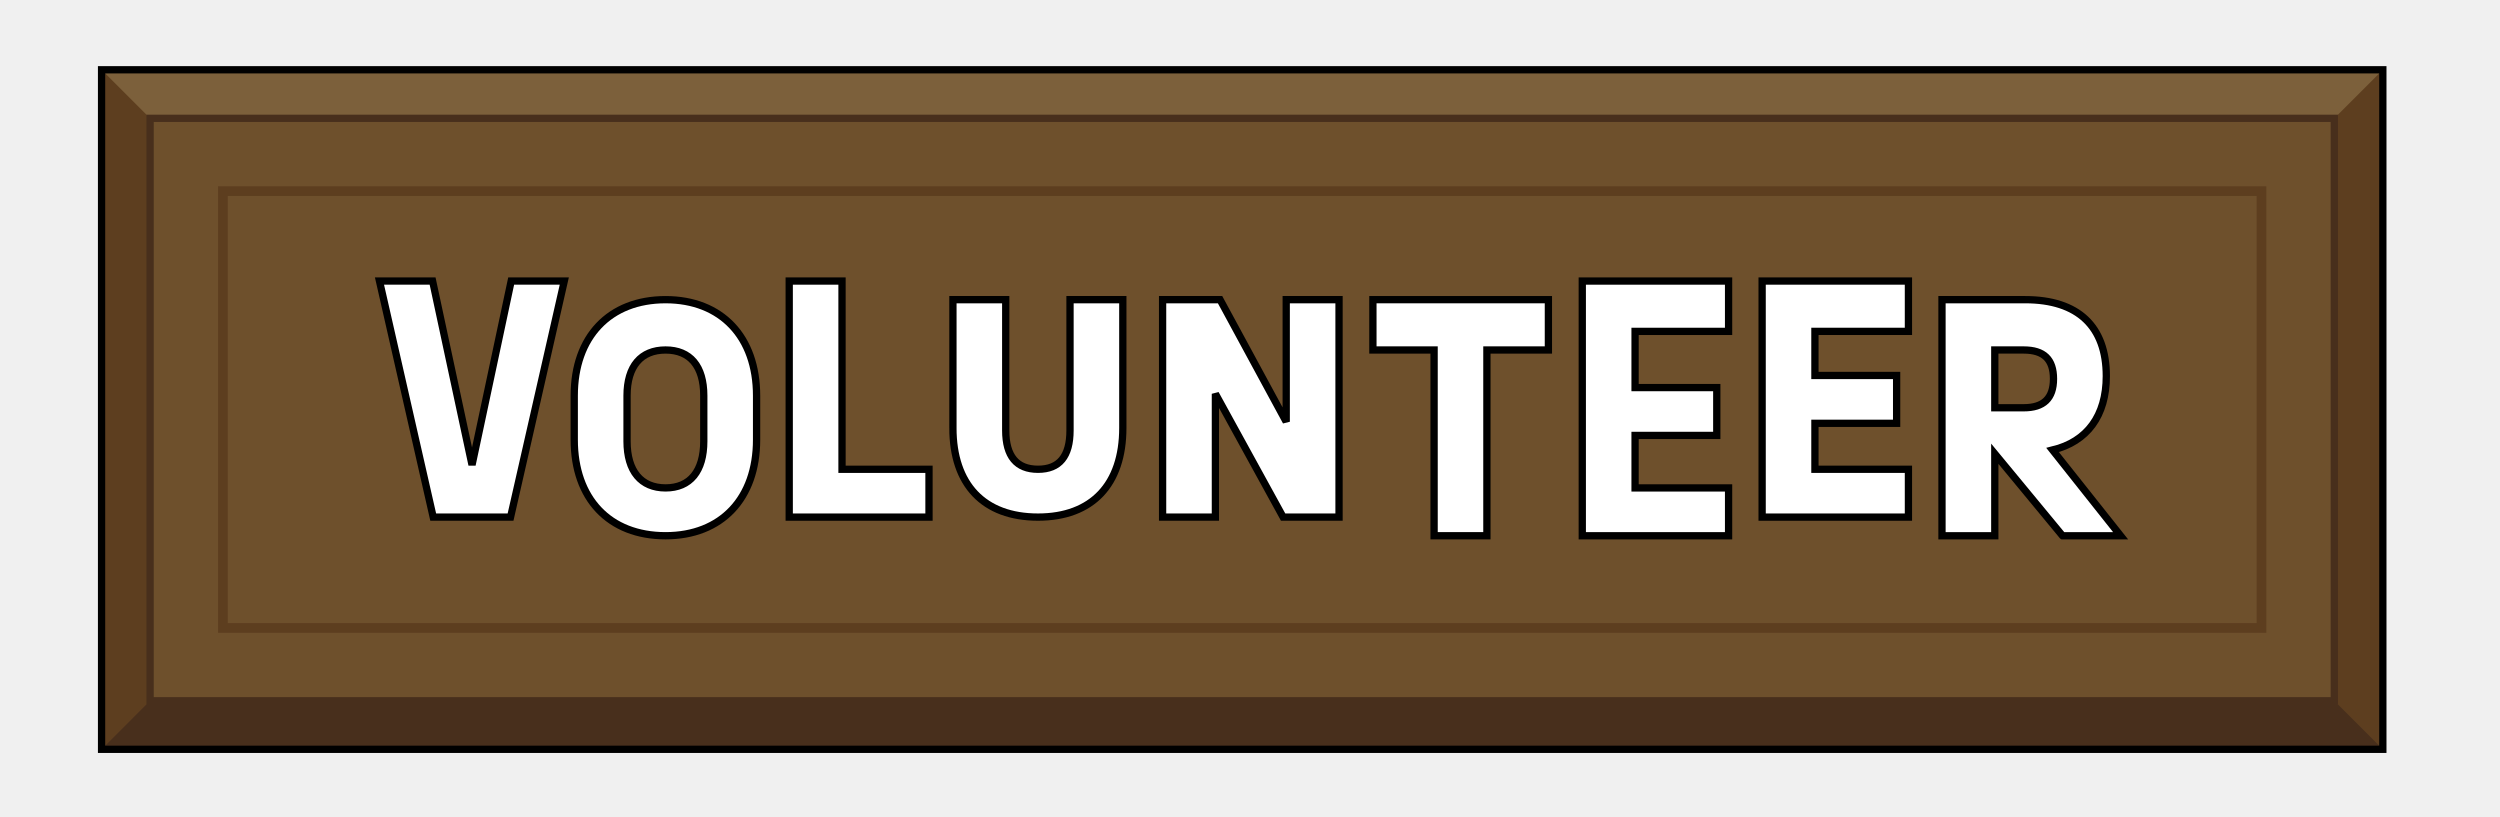
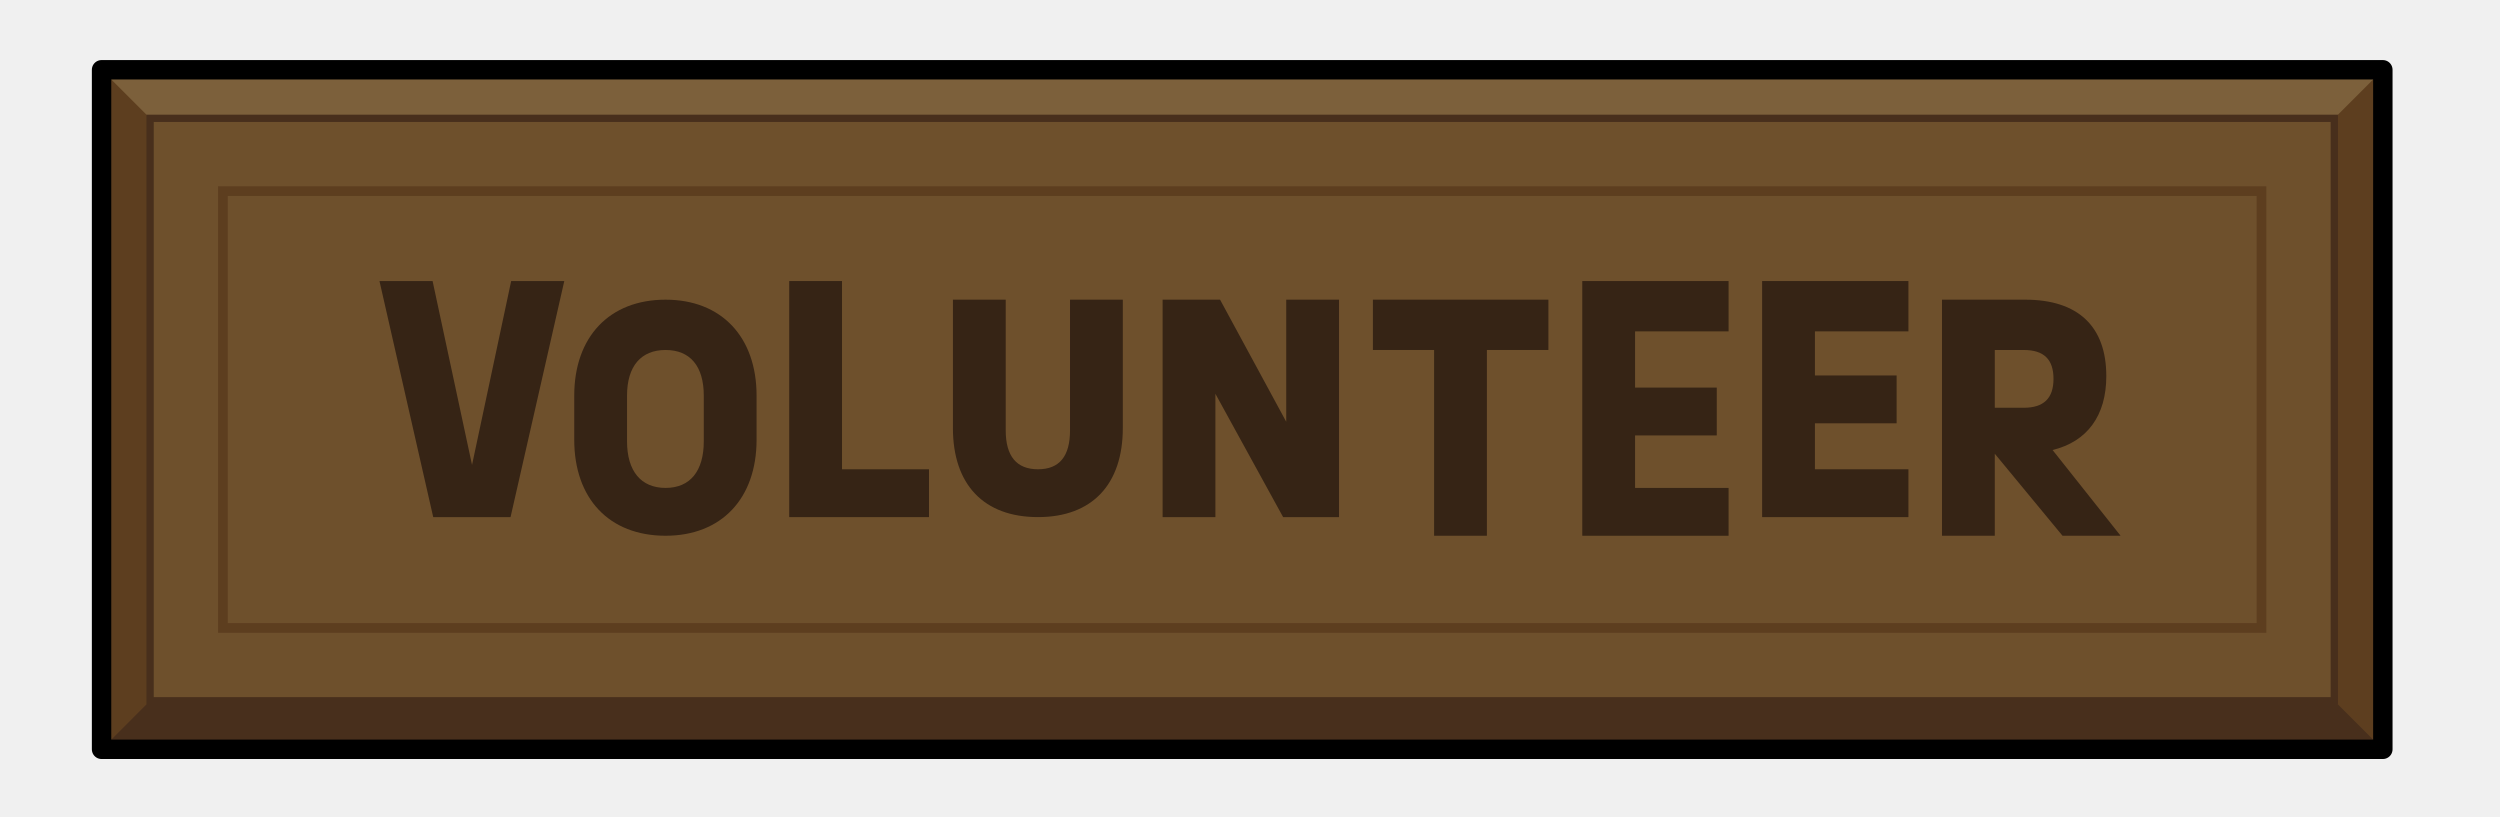
<svg xmlns="http://www.w3.org/2000/svg" id="Layer_2" data-name="Layer 2" viewBox="0 0 257.531 84.096">
  <defs>
    <style>
      .cls-1 {
        opacity: 0;
      }

      .cls-1, .cls-2 {
        fill: #5d3e1f;
      }

+       .cls-1, .cls-3 {
+         stroke-width: .75px;
+       }
+ 
      .cls-1, .cls-3, .cls-4 {
+         stroke-miterlimit: 10;
+       }
+ 
+       .cls-1, .cls-5 {
        stroke: #000;
      }

-       .cls-1, .cls-3, .cls-4, .cls-5 {
-         stroke-width: .75px;
-       }
- 
-       .cls-1, .cls-4, .cls-5, .cls-6 {
-         stroke-miterlimit: 10;
+       .cls-6 {
+         fill: #362415;
      }

      .cls-7 {
        fill: #6e502c;
      }

      .cls-8 {
        fill: #482f1c;
      }

      .cls-9 {
        fill: #7c603b;
      }

      .cls-3 {
-         fill: #fff;
+         stroke: #482f1c;
      }

-       .cls-4, .cls-5, .cls-6 {
+       .cls-3, .cls-4, .cls-5 {
        fill: none;
      }

-       .cls-5 {
-         stroke: #482f1c;
+       .cls-4 {
+         stroke: #5d3e1f;
      }

-       .cls-6 {
-         stroke: #5d3e1f;
+       .cls-5 {
+         stroke-linejoin: round;
+         stroke-width: 2px;
      }
    </style>
  </defs>
  <g id="buttons">
    <g>
      <g>
        <g>
          <rect class="cls-2" x="10.462" y="7.188" width="235" height="70" />
          <polygon class="cls-9" points="10.462 7.188 15.462 12.188 136.713 31.506 240.462 12.188 245.462 7.188 10.462 7.188" />
          <polygon class="cls-8" points="10.462 77.188 15.462 72.188 150.695 47.717 240.462 72.188 245.462 77.188 10.462 77.188" />
          <rect class="cls-7" x="15.462" y="12.188" width="225" height="60" />
-           <rect class="cls-5" x="15.462" y="12.188" width="225" height="60" />
-           <rect class="cls-4" x="10.462" y="7.188" width="235" height="70" />
-           <rect class="cls-6" x="22.962" y="19.688" width="210" height="45" />
+           <rect class="cls-3" x="15.462" y="12.188" width="225" height="60" />
+           <rect class="cls-5" x="10.462" y="7.188" width="235" height="70" />
+           <rect class="cls-4" x="22.962" y="19.688" width="210" height="45" />
        </g>
        <g>
          <polygon class="cls-1" points="228.41 .494 224.841 5.9 228.39 10.087 236.308 8.713 235.523 4.36 228.41 .494" />
          <polygon class="cls-1" points="255.536 5.485 249.35 7.387 248.961 12.083 254.099 15.407 257.122 10.497 255.536 5.485" />
          <polygon class="cls-1" points="244.117 19.348 241.973 24.919 243.861 28.694 249.712 28.694 249.572 22.897 244.117 19.348" />
          <polygon class="cls-1" points="21.061 73.668 18.205 79.698 20.778 83.644 27.463 81.285 28.097 75.889 21.061 73.668" />
          <polygon class="cls-1" points="11.858 54.923 6.081 57.839 5.825 62.029 11.877 63.522 14.265 59.597 11.858 54.923" />
          <polygon class="cls-1" points="8.245 72.244 4.537 68.669 .416 69.579 1.224 75.758 5.306 78.871 8.245 72.244" />
        </g>
      </g>
      <g>
-         <path class="cls-3" d="m58.129,28.95l-5.536,24.318h-7.967l-5.536-24.318h5.472l4.063,18.943,4.032-18.943h5.472Z" />
-         <path class="cls-3" d="m59.154,45.301v-4.544c0-6.047,3.616-9.887,9.407-9.887,5.76,0,9.376,3.84,9.376,9.887v4.544c0,6.047-3.616,9.887-9.376,9.887-5.823,0-9.407-3.84-9.407-9.887Zm13.344.16v-4.704c0-3.04-1.408-4.704-3.937-4.704-2.527,0-3.968,1.664-3.968,4.704v4.704c0,3.072,1.44,4.8,3.968,4.8,2.528,0,3.937-1.728,3.937-4.8Z" />
-         <path class="cls-3" d="m95.698,48.341v4.928h-14.399v-24.318h5.439v19.391h8.96Z" />
-         <path class="cls-3" d="m98.163,44.085v-13.215h5.439v13.471c0,2.656,1.12,4,3.327,4,2.208,0,3.296-1.344,3.296-4v-13.471h5.439v13.215c0,5.823-3.167,9.183-8.735,9.183-5.6,0-8.767-3.36-8.767-9.183Z" />
-         <path class="cls-3" d="m137.937,30.87v22.398h-5.76l-6.976-12.703v12.703h-5.439v-22.398h5.92l6.815,12.575v-12.575h5.439Z" />
-         <path class="cls-3" d="m159.504,36.053h-6.335v19.135h-5.439v-19.135h-6.304v-5.184h18.078v5.184Z" />
-         <path class="cls-3" d="m168.433,34.134v5.792h8.416v4.928h-8.416v5.408h9.632v4.928h-15.071v-26.238h15.071v5.184h-9.632Z" />
-         <path class="cls-3" d="m186.96,34.134v4.544h8.416v4.928h-8.416v4.735h9.632v4.928h-15.071v-24.318h15.071v5.184h-9.632Z" />
-         <path class="cls-3" d="m212.464,55.188l-6.976-8.447v8.447h-5.439v-24.318h8.575c5.44,0,8.352,2.752,8.352,7.872,0,4.096-1.983,6.751-5.535,7.615l7.007,8.832h-5.983Zm-3.999-19.135h-2.977v5.952h2.977c2.048,0,3.071-.96,3.071-2.976,0-2.016-.992-2.976-3.071-2.976Z" />
+         <path class="cls-6" d="m58.129,28.95l-5.536,24.318h-7.967l-5.536-24.318h5.472l4.063,18.943,4.032-18.943h5.472Z" />
+         <path class="cls-6" d="m59.154,45.301v-4.544c0-6.047,3.616-9.887,9.407-9.887,5.76,0,9.376,3.84,9.376,9.887v4.544c0,6.047-3.616,9.887-9.376,9.887-5.823,0-9.407-3.84-9.407-9.887Zm13.344.16v-4.704c0-3.04-1.408-4.704-3.937-4.704-2.527,0-3.968,1.664-3.968,4.704v4.704c0,3.072,1.44,4.8,3.968,4.8,2.528,0,3.937-1.728,3.937-4.8Z" />
+         <path class="cls-6" d="m95.698,48.341v4.928h-14.399v-24.318h5.439v19.391h8.96Z" />
+         <path class="cls-6" d="m98.163,44.085v-13.215h5.439v13.471c0,2.656,1.12,4,3.327,4,2.208,0,3.296-1.344,3.296-4v-13.471h5.439v13.215c0,5.823-3.167,9.183-8.735,9.183-5.6,0-8.767-3.36-8.767-9.183Z" />
+         <path class="cls-6" d="m137.937,30.87v22.398h-5.76l-6.976-12.703v12.703h-5.439v-22.398h5.92l6.815,12.575v-12.575h5.439Z" />
+         <path class="cls-6" d="m159.504,36.053h-6.335v19.135h-5.439v-19.135h-6.304v-5.184h18.078v5.184Z" />
+         <path class="cls-6" d="m168.433,34.134v5.792h8.416v4.928h-8.416v5.408h9.632v4.928h-15.071v-26.238h15.071v5.184h-9.632Z" />
+         <path class="cls-6" d="m186.96,34.134v4.544h8.416v4.928h-8.416v4.735h9.632v4.928h-15.071v-24.318h15.071v5.184h-9.632Z" />
+         <path class="cls-6" d="m212.464,55.188l-6.976-8.447v8.447h-5.439v-24.318h8.575c5.44,0,8.352,2.752,8.352,7.872,0,4.096-1.983,6.751-5.535,7.615l7.007,8.832h-5.983Zm-3.999-19.135h-2.977v5.952h2.977c2.048,0,3.071-.96,3.071-2.976,0-2.016-.992-2.976-3.071-2.976Z" />
      </g>
    </g>
  </g>
</svg>
